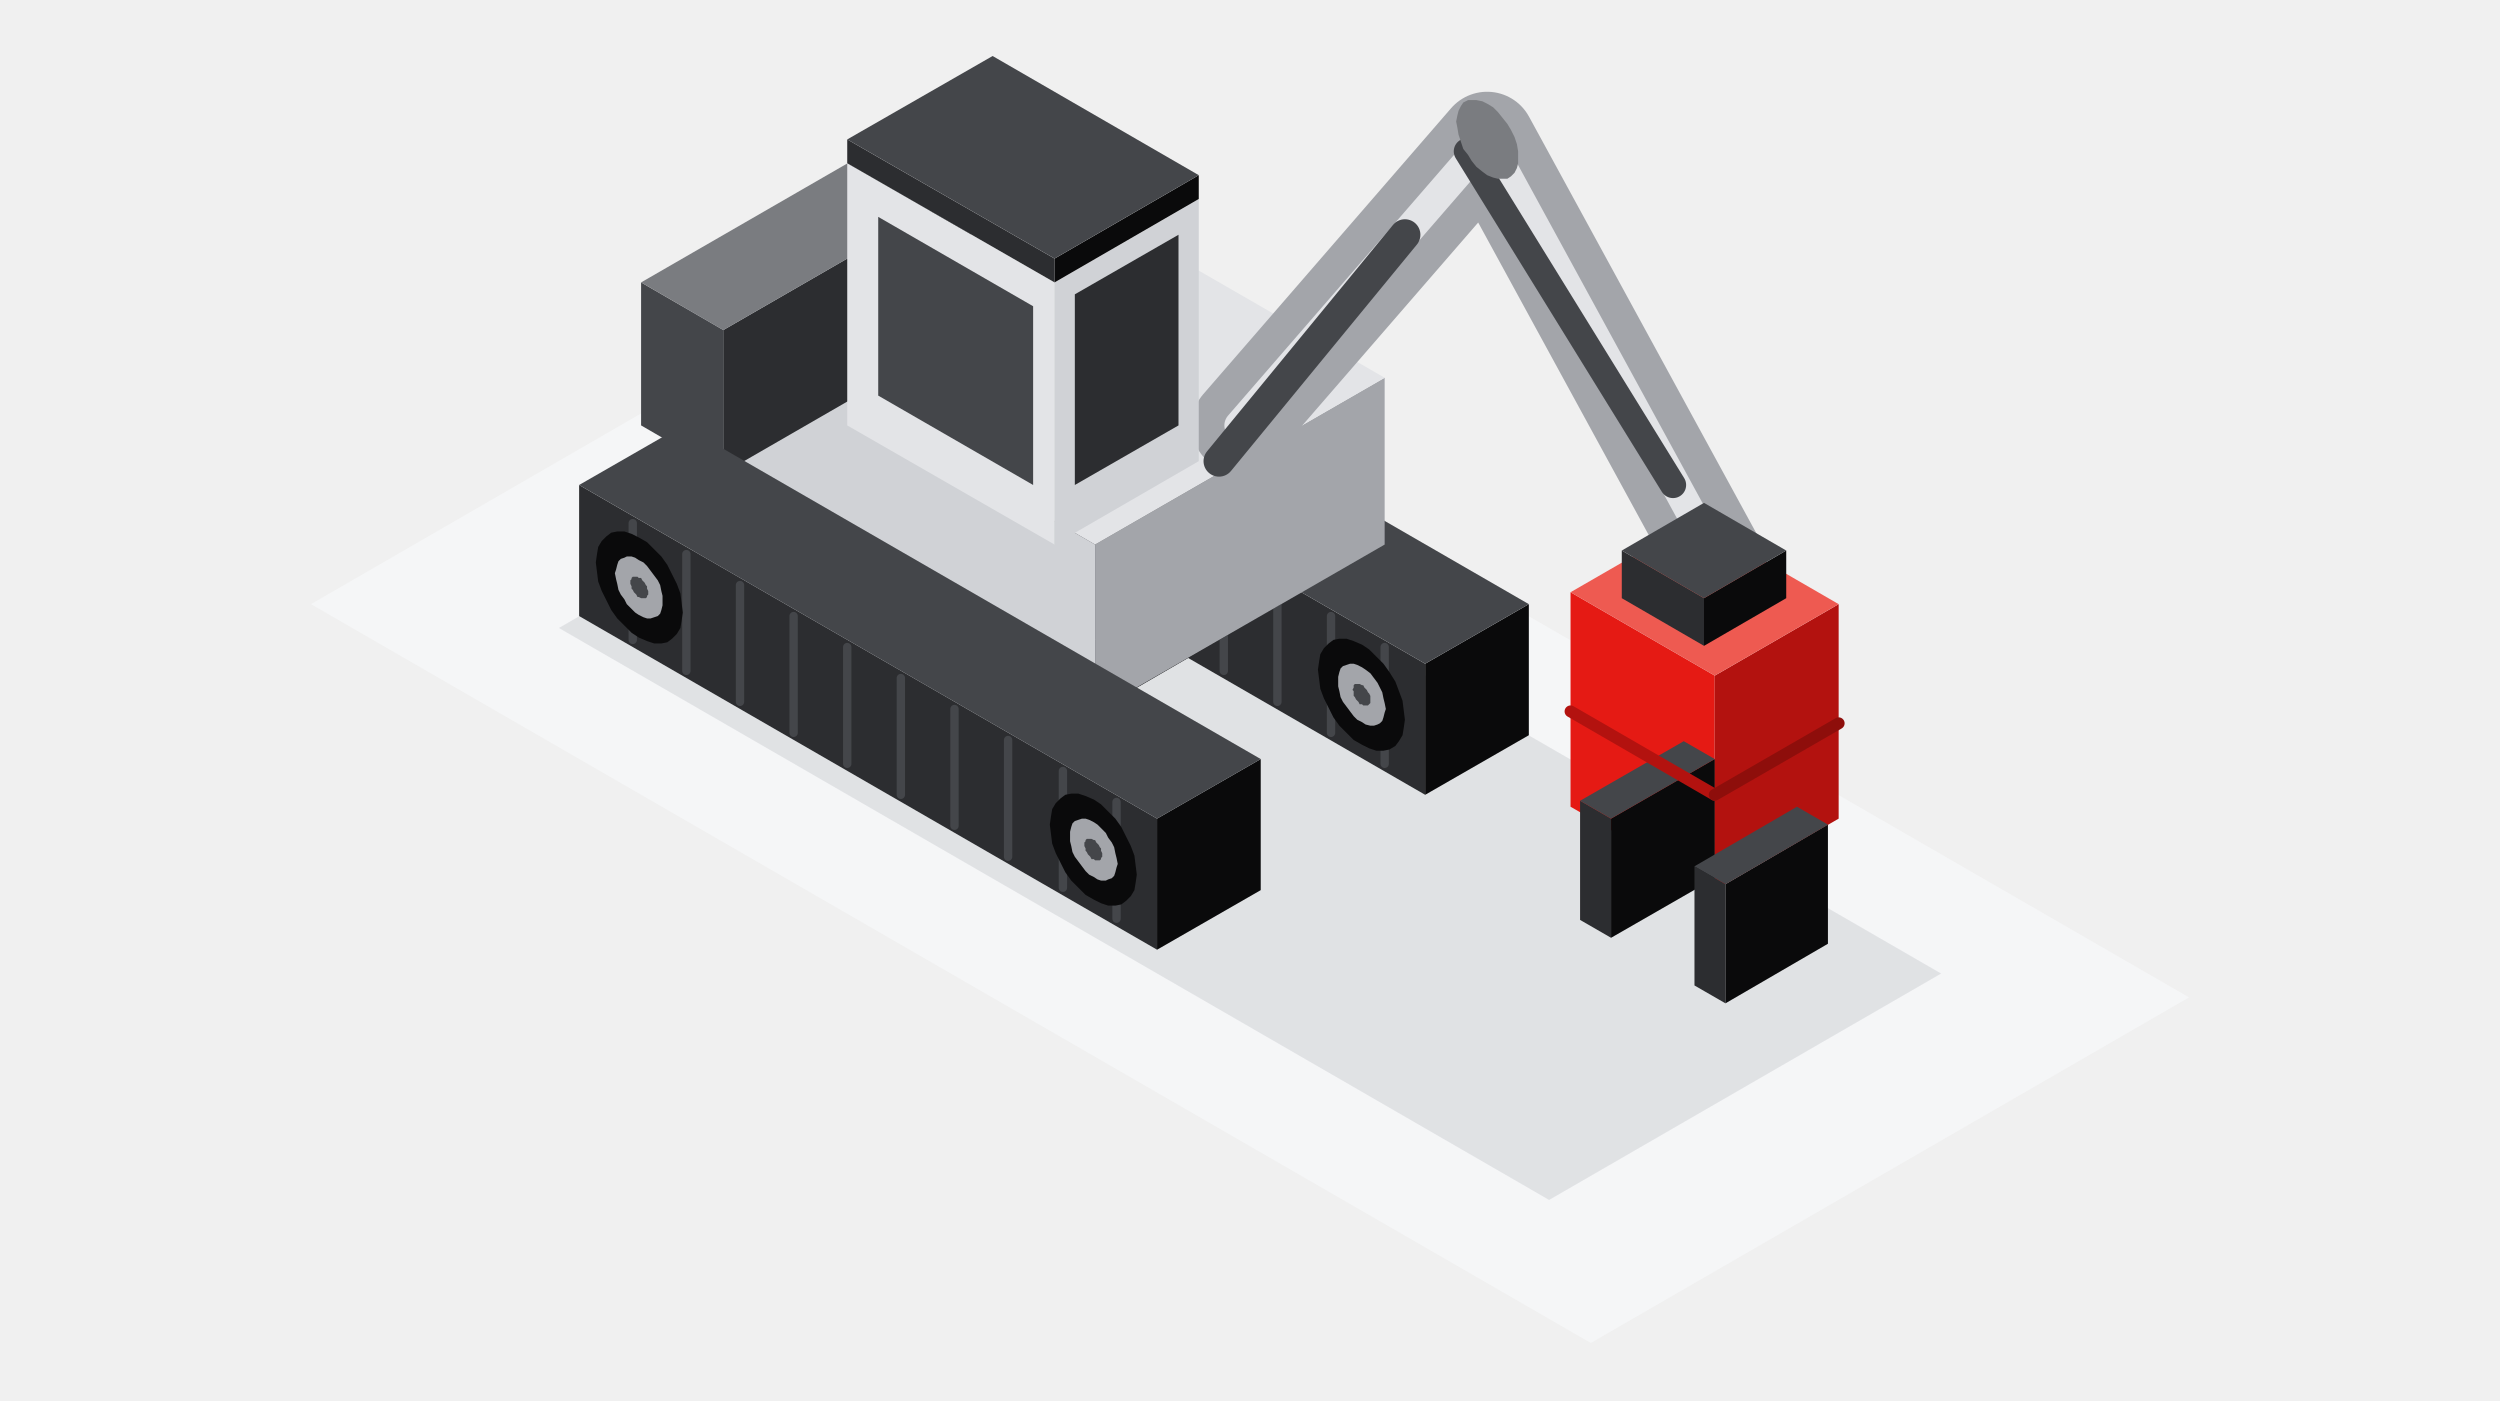
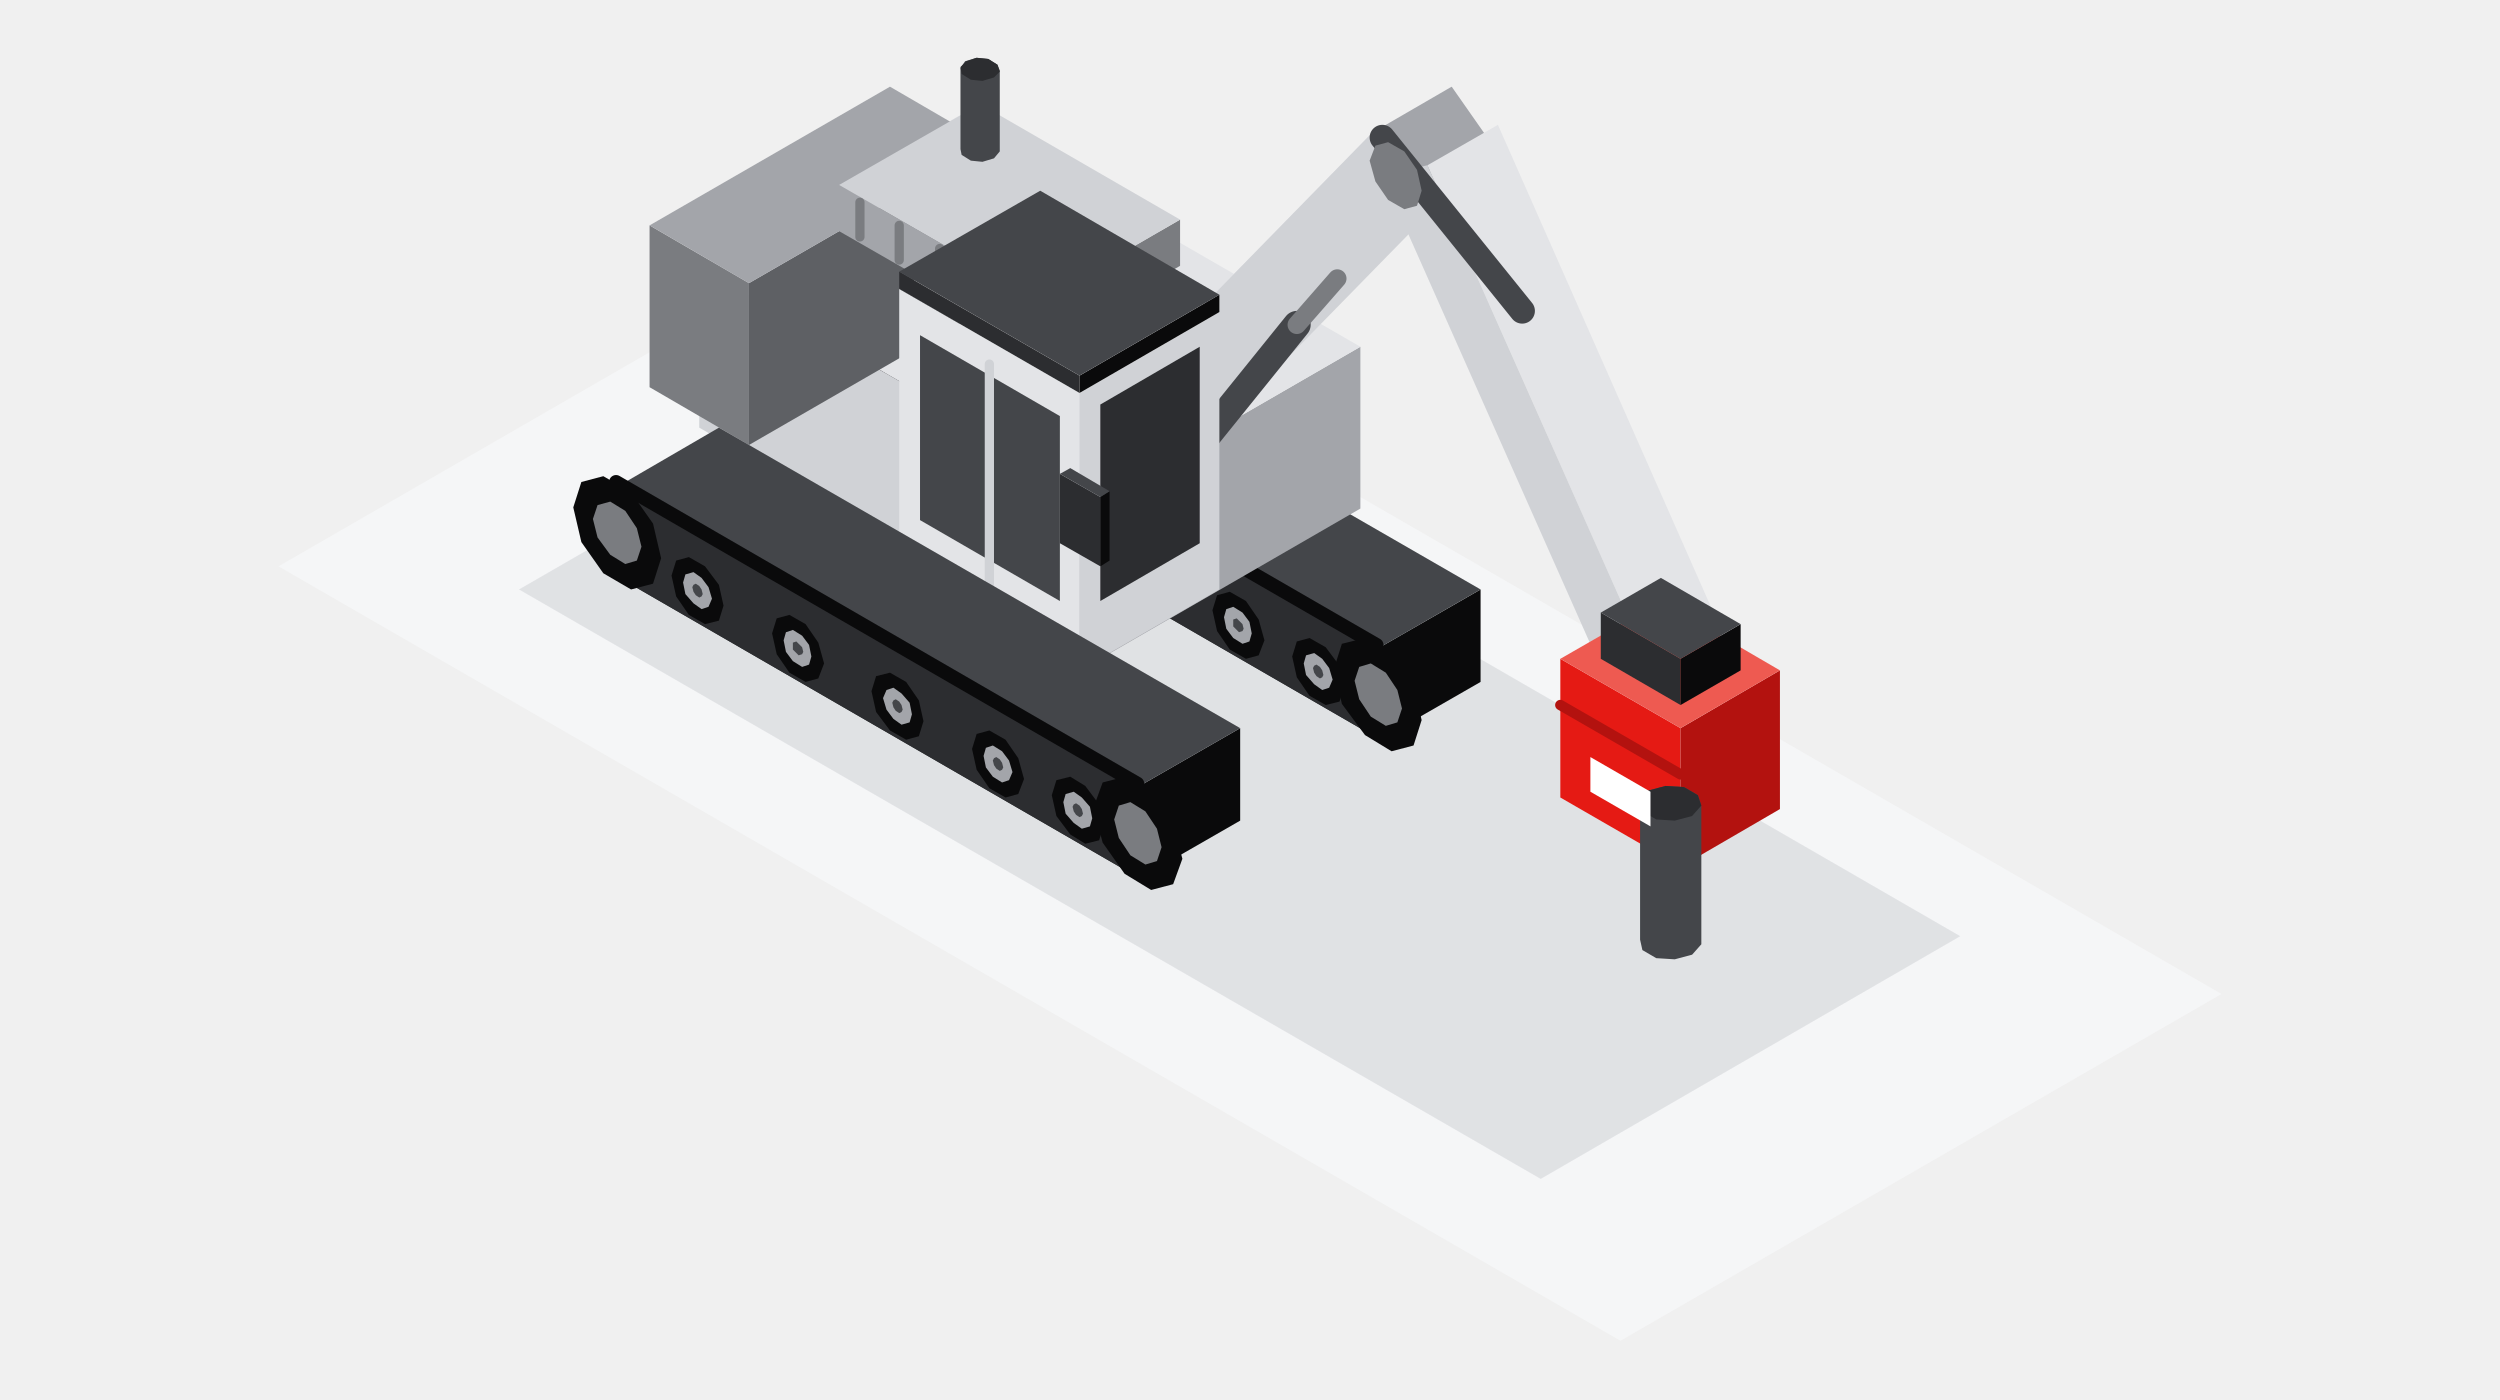
- <svg xmlns="http://www.w3.org/2000/svg" viewBox="-79.8 -33.7 209.8 117.5">
-   <polygon points="-3.5,-12.0 103.9,50.0 53.7,79.0 -53.7,17.0" fill="#F5F6F7" />
-   <polygon points="0.0,0.0 83.1,48.0 50.2,67.0 -32.9,19.0" fill="#D0D2D6" opacity=".55" />
-   <polygon points="-8.7,5.0 39.8,33.0 39.8,22.0 -8.7,-6.0" fill="#2C2D30" />
-   <polygon points="48.5,28.0 39.8,33.0 39.8,22.0 48.5,17.0" fill="#0A0A0B" />
-   <polygon points="0.0,-11.0 48.5,17.0 39.8,22.0 -8.7,-6.0" fill="#44464A" />
-   <line x1="-4.2" y1="7.0" x2="-4.2" y2="-2.8" stroke="#44464A" stroke-width="0.7" stroke-linecap="round" />
-   <line x1="0.3" y1="9.6" x2="0.3" y2="-0.2" stroke="#44464A" stroke-width="0.7" stroke-linecap="round" />
-   <line x1="4.8" y1="12.2" x2="4.8" y2="2.4" stroke="#44464A" stroke-width="0.7" stroke-linecap="round" />
-   <line x1="9.4" y1="14.8" x2="9.4" y2="5.0" stroke="#44464A" stroke-width="0.7" stroke-linecap="round" />
-   <line x1="13.9" y1="17.4" x2="13.9" y2="7.6" stroke="#44464A" stroke-width="0.7" stroke-linecap="round" />
-   <line x1="18.4" y1="20.0" x2="18.4" y2="10.2" stroke="#44464A" stroke-width="0.7" stroke-linecap="round" />
-   <line x1="22.9" y1="22.6" x2="22.9" y2="12.8" stroke="#44464A" stroke-width="0.7" stroke-linecap="round" />
-   <line x1="27.4" y1="25.2" x2="27.4" y2="15.4" stroke="#44464A" stroke-width="0.7" stroke-linecap="round" />
-   <line x1="31.9" y1="27.8" x2="31.9" y2="18.0" stroke="#44464A" stroke-width="0.7" stroke-linecap="round" />
-   <line x1="36.4" y1="30.4" x2="36.4" y2="20.6" stroke="#44464A" stroke-width="0.7" stroke-linecap="round" />
-   <polygon points="0.0,4.7 -0.1,3.9 -0.2,3.1 -0.5,2.3 -0.9,1.5 -1.3,0.7 -1.8,0.0 -2.4,-0.6 -3.0,-1.2 -3.6,-1.6 -4.3,-1.9 -4.9,-2.1 -5.5,-2.1 -6.0,-2.0 -6.4,-1.7 -6.8,-1.3 -7.1,-0.8 -7.2,-0.2 -7.3,0.5 -7.2,1.3 -7.1,2.1 -6.8,2.9 -6.4,3.7 -6.0,4.5 -5.5,5.2 -4.9,5.8 -4.3,6.4 -3.6,6.8 -3.0,7.1 -2.4,7.3 -1.8,7.3 -1.3,7.2 -0.9,6.9 -0.5,6.5 -0.2,6.0 -0.1,5.4" fill="#0A0A0B" />
-   <polygon points="-1.6,3.8 -1.7,3.3 -1.8,2.9 -1.9,2.4 -2.1,2.0 -2.4,1.6 -2.6,1.2 -3.0,0.8 -3.3,0.5 -3.6,0.3 -4.0,0.1 -4.3,0.0 -4.6,0.0 -4.9,0.1 -5.2,0.2 -5.4,0.4 -5.5,0.7 -5.6,1.1 -5.6,1.4 -5.6,1.9 -5.5,2.3 -5.4,2.8 -5.2,3.2 -4.9,3.6 -4.6,4.0 -4.3,4.4 -4.0,4.7 -3.6,4.9 -3.3,5.1 -3.0,5.2 -2.6,5.2 -2.4,5.1 -2.1,5.0 -1.9,4.8 -1.8,4.5 -1.7,4.1" fill="#A3A5AA" />
-   <polygon points="-2.9,3.0 -2.9,2.9 -3.0,2.7 -3.0,2.5 -3.1,2.4 -3.2,2.2 -3.3,2.1 -3.4,2.0 -3.5,1.8 -3.6,1.8 -3.8,1.7 -3.9,1.7 -4.0,1.7 -4.1,1.7 -4.2,1.7 -4.3,1.8 -4.3,1.9 -4.4,2.0 -4.4,2.2 -4.4,2.3 -4.3,2.5 -4.3,2.7 -4.2,2.8 -4.1,3.0 -4.0,3.1 -3.9,3.2 -3.8,3.4 -3.6,3.4 -3.5,3.5 -3.4,3.5 -3.3,3.5 -3.2,3.5 -3.1,3.5 -3.0,3.4 -3.0,3.3 -2.9,3.2" fill="#44464A" />
-   <polygon points="38.1,26.7 38.0,25.9 37.9,25.1 37.6,24.3 37.3,23.5 36.8,22.7 36.3,22.0 35.7,21.4 35.1,20.8 34.5,20.4 33.8,20.1 33.2,19.9 32.6,19.9 32.1,20.0 31.7,20.3 31.3,20.7 31.0,21.2 30.9,21.8 30.8,22.5 30.9,23.3 31.0,24.1 31.3,24.9 31.7,25.7 32.1,26.5 32.6,27.2 33.2,27.8 33.8,28.4 34.5,28.8 35.1,29.1 35.7,29.3 36.3,29.3 36.8,29.2 37.3,28.9 37.6,28.5 37.9,28.0 38.0,27.4" fill="#0A0A0B" />
-   <polygon points="36.5,25.8 36.4,25.3 36.3,24.9 36.2,24.4 36.0,24.0 35.8,23.6 35.5,23.2 35.2,22.8 34.8,22.5 34.5,22.3 34.1,22.1 33.8,22.0 33.5,22.0 33.2,22.1 32.9,22.2 32.7,22.4 32.6,22.7 32.5,23.1 32.5,23.4 32.5,23.9 32.6,24.3 32.7,24.8 32.9,25.2 33.2,25.6 33.5,26.0 33.8,26.4 34.1,26.7 34.5,26.9 34.8,27.1 35.2,27.2 35.5,27.2 35.8,27.1 36.0,27.0 36.2,26.8 36.3,26.5 36.4,26.1" fill="#A3A5AA" />
-   <polygon points="35.2,25.0 35.2,24.9 35.2,24.7 35.1,24.5 35.0,24.4 34.9,24.2 34.8,24.1 34.7,24.0 34.6,23.8 34.5,23.8 34.3,23.7 34.2,23.7 34.1,23.7 34.0,23.7 33.9,23.7 33.8,23.8 33.8,23.9 33.8,24.0 33.7,24.2 33.8,24.3 33.8,24.5 33.8,24.7 33.9,24.8 34.0,25.0 34.1,25.1 34.2,25.2 34.3,25.4 34.5,25.4 34.6,25.5 34.7,25.5 34.8,25.5 34.9,25.5 35.0,25.5 35.1,25.4 35.2,25.3 35.2,25.2" fill="#44464A" />
-   <polygon points="-10.4,11.0 13.9,25.0 13.9,21.0 -10.4,7.0" fill="#2C2D30" />
-   <polygon points="27.7,17.0 13.9,25.0 13.9,21.0 27.7,13.0" fill="#0A0A0B" />
-   <polygon points="3.5,-1.0 27.7,13.0 13.9,21.0 -10.4,7.0" fill="#44464A" />
-   <polygon points="-22.5,6.0 12.1,26.0 12.1,12.0 -22.5,-8.0" fill="#D0D2D6" />
-   <polygon points="36.4,12.0 12.1,26.0 12.1,12.0 36.4,-2.0" fill="#A3A5AA" />
-   <polygon points="1.7,-22.0 36.4,-2.0 12.1,12.0 -22.5,-8.0" fill="#E3E4E7" />
-   <polygon points="-26.0,2.0 -19.1,6.0 -19.1,-6.0 -26.0,-10.0" fill="#44464A" />
-   <polygon points="1.7,-6.0 -19.1,6.0 -19.1,-6.0 1.7,-18.0" fill="#2C2D30" />
-   <polygon points="-5.2,-22.0 1.7,-18.0 -19.1,-6.0 -26.0,-10.0" fill="#7A7C80" />
-   <path d="M24.2,2.0 L45.0,-22.0 L64.1,13.0" stroke="#A3A5AA" stroke-width="8" fill="none" stroke-linecap="round" stroke-linejoin="round" />
-   <path d="M24.2,2.0 L45.0,-22.0 L64.1,13.0" stroke="#E3E4E7" stroke-width="2.5" fill="none" stroke-linecap="round" stroke-linejoin="round" />
-   <line x1="22.5" y1="5.0" x2="38.1" y2="-14.0" stroke="#44464A" stroke-width="2.6" stroke-linecap="round" />
-   <line x1="43.3" y1="-21.0" x2="60.6" y2="7.0" stroke="#44464A" stroke-width="2.2" stroke-linecap="round" />
-   <polygon points="47.6,-20.5 47.6,-21.0 47.5,-21.6 47.3,-22.2 47.0,-22.8 46.7,-23.3 46.3,-23.8 45.9,-24.3 45.5,-24.7 45.0,-25.0 44.6,-25.2 44.1,-25.3 43.7,-25.3 43.4,-25.3 43.0,-25.1 42.8,-24.8 42.6,-24.4 42.5,-24.0 42.4,-23.5 42.5,-23.0 42.6,-22.4 42.8,-21.8 43.0,-21.2 43.4,-20.7 43.7,-20.2 44.1,-19.7 44.6,-19.3 45.0,-19.0 45.5,-18.8 45.9,-18.7 46.3,-18.7 46.7,-18.7 47.0,-18.9 47.3,-19.2 47.5,-19.6 47.6,-20.0" fill="#7A7C80" />
-   <polygon points="52.0,34.0 64.1,41.0 64.1,23.0 52.0,16.0" fill="#E51A14" />
-   <polygon points="74.5,35.0 64.1,41.0 64.1,23.0 74.5,17.0" fill="#B3120F" />
-   <polygon points="62.4,10.0 74.5,17.0 64.1,23.0 52.0,16.0" fill="#EE5A51" />
-   <polygon points="56.3,16.5 63.2,20.5 63.2,16.5 56.3,12.5" fill="#2C2D30" />
-   <polygon points="70.1,16.5 63.2,20.5 63.2,16.5 70.1,12.5" fill="#0A0A0B" />
-   <polygon points="63.2,8.5 70.1,12.5 63.2,16.5 56.3,12.5" fill="#44464A" />
-   <polygon points="52.8,43.5 55.4,45.0 55.4,35.0 52.8,33.5" fill="#2C2D30" />
-   <polygon points="64.1,40.0 55.4,45.0 55.4,35.0 64.1,30.0" fill="#0A0A0B" />
-   <polygon points="61.5,28.5 64.1,30.0 55.4,35.0 52.8,33.5" fill="#44464A" />
-   <polygon points="62.4,49.0 65.0,50.5 65.0,40.5 62.4,39.0" fill="#2C2D30" />
-   <polygon points="73.6,45.5 65.0,50.5 65.0,40.5 73.6,35.5" fill="#0A0A0B" />
-   <polygon points="71.0,34.0 73.6,35.5 65.0,40.5 62.4,39.0" fill="#44464A" />
-   <line x1="52.0" y1="26.0" x2="64.1" y2="33.0" stroke="#B3120F" stroke-width="1" stroke-linecap="round" />
-   <line x1="74.5" y1="27.0" x2="64.1" y2="33.0" stroke="#8E0E0B" stroke-width="1" stroke-linecap="round" />
-   <polygon points="-31.2,18.0 17.3,46.0 17.3,35.0 -31.2,7.0" fill="#2C2D30" />
-   <polygon points="26.0,41.0 17.3,46.0 17.3,35.0 26.0,30.0" fill="#0A0A0B" />
-   <polygon points="-22.5,2.0 26.0,30.0 17.3,35.0 -31.2,7.0" fill="#44464A" />
-   <line x1="-26.7" y1="20.0" x2="-26.7" y2="10.2" stroke="#44464A" stroke-width="0.7" stroke-linecap="round" />
-   <line x1="-22.2" y1="22.6" x2="-22.2" y2="12.8" stroke="#44464A" stroke-width="0.7" stroke-linecap="round" />
-   <line x1="-17.7" y1="25.2" x2="-17.7" y2="15.4" stroke="#44464A" stroke-width="0.7" stroke-linecap="round" />
-   <line x1="-13.2" y1="27.8" x2="-13.2" y2="18.0" stroke="#44464A" stroke-width="0.7" stroke-linecap="round" />
-   <line x1="-8.7" y1="30.4" x2="-8.7" y2="20.6" stroke="#44464A" stroke-width="0.7" stroke-linecap="round" />
-   <line x1="-4.2" y1="33.0" x2="-4.2" y2="23.2" stroke="#44464A" stroke-width="0.7" stroke-linecap="round" />
-   <line x1="0.3" y1="35.6" x2="0.3" y2="25.8" stroke="#44464A" stroke-width="0.7" stroke-linecap="round" />
-   <line x1="4.8" y1="38.2" x2="4.8" y2="28.4" stroke="#44464A" stroke-width="0.7" stroke-linecap="round" />
-   <line x1="9.4" y1="40.8" x2="9.4" y2="31.0" stroke="#44464A" stroke-width="0.7" stroke-linecap="round" />
-   <line x1="13.9" y1="43.4" x2="13.9" y2="33.6" stroke="#44464A" stroke-width="0.7" stroke-linecap="round" />
-   <polygon points="-22.5,17.7 -22.6,16.9 -22.7,16.1 -23.0,15.3 -23.4,14.5 -23.8,13.7 -24.3,13.0 -24.9,12.4 -25.5,11.8 -26.2,11.4 -26.8,11.1 -27.4,10.9 -28.0,10.9 -28.5,11.0 -28.9,11.3 -29.3,11.7 -29.6,12.2 -29.7,12.8 -29.8,13.5 -29.7,14.3 -29.6,15.1 -29.3,15.9 -28.9,16.7 -28.5,17.5 -28.0,18.2 -27.4,18.8 -26.8,19.4 -26.2,19.8 -25.5,20.1 -24.9,20.3 -24.3,20.3 -23.8,20.2 -23.4,19.9 -23.0,19.5 -22.7,19.0 -22.6,18.4" fill="#0A0A0B" />
-   <polygon points="-24.2,16.8 -24.2,16.3 -24.3,15.9 -24.4,15.4 -24.6,15.0 -24.9,14.6 -25.2,14.2 -25.5,13.8 -25.8,13.5 -26.2,13.3 -26.5,13.1 -26.8,13.0 -27.2,13.0 -27.4,13.1 -27.7,13.2 -27.9,13.4 -28.0,13.7 -28.1,14.1 -28.2,14.4 -28.1,14.9 -28.0,15.3 -27.9,15.8 -27.7,16.2 -27.4,16.6 -27.2,17.0 -26.8,17.4 -26.5,17.7 -26.2,17.9 -25.8,18.1 -25.5,18.2 -25.2,18.2 -24.9,18.1 -24.6,18.0 -24.4,17.8 -24.3,17.5 -24.2,17.1" fill="#A3A5AA" />
-   <polygon points="-25.4,16.0 -25.4,15.9 -25.5,15.7 -25.5,15.5 -25.6,15.4 -25.7,15.2 -25.8,15.1 -25.9,15.0 -26.0,14.8 -26.2,14.8 -26.3,14.7 -26.4,14.7 -26.5,14.7 -26.6,14.7 -26.7,14.7 -26.8,14.8 -26.8,14.9 -26.9,15.0 -26.9,15.2 -26.9,15.3 -26.8,15.5 -26.8,15.7 -26.7,15.8 -26.6,16.0 -26.5,16.1 -26.4,16.2 -26.3,16.4 -26.2,16.4 -26.0,16.5 -25.9,16.5 -25.8,16.5 -25.7,16.5 -25.6,16.5 -25.5,16.4 -25.5,16.3 -25.4,16.2" fill="#44464A" />
-   <polygon points="15.6,39.7 15.5,38.9 15.4,38.1 15.1,37.3 14.7,36.5 14.3,35.7 13.8,35.0 13.2,34.4 12.6,33.8 12.0,33.4 11.3,33.1 10.7,32.9 10.1,32.9 9.6,33.0 9.2,33.3 8.8,33.7 8.5,34.2 8.4,34.8 8.3,35.5 8.4,36.3 8.5,37.1 8.8,37.9 9.2,38.7 9.6,39.5 10.1,40.2 10.7,40.8 11.3,41.4 12.0,41.8 12.6,42.1 13.2,42.3 13.8,42.3 14.3,42.2 14.7,41.9 15.1,41.5 15.4,41.0 15.5,40.4" fill="#0A0A0B" />
-   <polygon points="14.0,38.8 13.9,38.3 13.8,37.9 13.7,37.4 13.5,37.0 13.2,36.6 13.0,36.2 12.6,35.8 12.3,35.5 12.0,35.3 11.6,35.1 11.3,35.0 11.0,35.0 10.7,35.1 10.4,35.2 10.2,35.4 10.1,35.7 10.0,36.1 10.0,36.4 10.0,36.9 10.1,37.3 10.2,37.8 10.4,38.2 10.7,38.6 11.0,39.0 11.3,39.4 11.6,39.7 12.0,39.9 12.3,40.1 12.6,40.2 13.0,40.2 13.2,40.1 13.5,40.0 13.7,39.8 13.8,39.5 13.9,39.1" fill="#A3A5AA" />
-   <polygon points="12.7,38.0 12.7,37.9 12.6,37.7 12.6,37.5 12.5,37.4 12.4,37.2 12.3,37.1 12.2,37.0 12.1,36.8 12.0,36.8 11.8,36.7 11.7,36.7 11.6,36.7 11.5,36.7 11.4,36.7 11.3,36.8 11.3,36.9 11.2,37.0 11.2,37.2 11.2,37.3 11.3,37.5 11.3,37.7 11.4,37.8 11.5,38.0 11.6,38.1 11.7,38.2 11.8,38.4 12.0,38.4 12.1,38.5 12.2,38.5 12.3,38.5 12.4,38.5 12.5,38.5 12.6,38.4 12.6,38.3 12.7,38.2" fill="#44464A" />
-   <polygon points="-8.7,2.0 8.7,12.0 8.7,-10.0 -8.7,-20.0" fill="#E3E4E7" />
-   <polygon points="20.8,5.0 8.7,12.0 8.7,-10.0 20.8,-17.0" fill="#D0D2D6" />
-   <polygon points="3.5,-27.0 20.8,-17.0 8.7,-10.0 -8.7,-20.0" fill="#FFFFFF" />
-   <polygon points="19.1,2.0 10.4,7.0 10.4,-9.0 19.1,-14.0" fill="#2C2D30" />
-   <polygon points="-6.1,-0.5 6.9,7.0 6.9,-8.0 -6.1,-15.5" fill="#44464A" />
-   <polygon points="-8.7,-20.0 8.7,-10.0 8.7,-12.0 -8.7,-22.0" fill="#2C2D30" />
-   <polygon points="20.8,-17.0 8.7,-10.0 8.7,-12.0 20.8,-19.0" fill="#0A0A0B" />
-   <polygon points="3.5,-29.0 20.8,-19.0 8.7,-12.0 -8.7,-22.0" fill="#44464A" />
+ <svg xmlns="http://www.w3.org/2000/svg" viewBox="-81.3 -32.0 216.3 121.1">
+   <polygon points="-5.2,-13 110.9,54 58.9,84 -57.2,17" fill="#F5F6F7" />
+   <polygon points="0,-2 88.3,49 52,70 -36.4,19" fill="#D0D2D6" opacity=".55" />
+   <polygon points="-6.9,6 38.1,32 38.1,24 -6.9,-2" fill="#2C2D30" />
+   <polygon points="46.8,27 38.1,32 38.1,24 46.8,19" fill="#0A0A0B" />
+   <polygon points="1.7,-7 46.8,19 38.1,24 -6.9,-2" fill="#44464A" />
+   <polygon points="-3.5,4 -4.1,1.3 -5.9,-1.2 -8,-2.4 -9.7,-2 -10.4,0 -9.7,2.7 -8,5.2 -5.9,6.4 -4.1,6" fill="#0A0A0B" />
+   <polygon points="41.6,30 40.9,27.3 39.2,24.8 37,23.6 35.3,24 34.6,26 35.3,28.7 37,31.2 39.2,32.4 40.9,32" fill="#0A0A0B" />
+   <polygon points="-6.9,6 38.1,32 38.1,24 -6.9,-2" fill="#2C2D30" />
+   <polygon points="2.1,8.4 1.6,6.6 0.5,5 -0.9,4.2 -2,4.5 -2.4,5.8 -2,7.6 -0.9,9.2 0.5,10 1.6,9.7" fill="#0A0A0B" />
+   <polygon points="1.1,7.8 0.8,6.8 0.2,6 -0.6,5.5 -1.2,5.7 -1.4,6.4 -1.2,7.4 -0.6,8.2 0.2,8.7 0.8,8.5" fill="#A3A5AA" />
+   <polygon points="0.3,7.4 0.2,7 0,6.7 -0.3,6.5 -0.5,6.6 -0.6,6.8 -0.5,7.2 -0.3,7.5 0,7.7 0.2,7.6" fill="#44464A" />
+   <polygon points="10.7,13.4 10.3,11.6 9.2,10 7.8,9.2 6.7,9.5 6.2,10.8 6.7,12.6 7.8,14.2 9.2,15 10.3,14.7" fill="#0A0A0B" />
+   <polygon points="9.7,12.8 9.5,11.8 8.9,11 8.1,10.5 7.5,10.7 7.2,11.4 7.5,12.4 8.1,13.2 8.9,13.7 9.5,13.5" fill="#A3A5AA" />
+   <polygon points="8.9,12.4 8.9,12 8.6,11.7 8.3,11.5 8.1,11.6 8,11.8 8.1,12.2 8.3,12.5 8.6,12.7 8.9,12.6" fill="#44464A" />
+   <polygon points="19.4,18.4 19,16.6 17.8,15 16.5,14.2 15.3,14.5 14.9,15.8 15.3,17.6 16.5,19.2 17.8,20 19,19.7" fill="#0A0A0B" />
+   <polygon points="18.4,17.8 18.1,16.8 17.5,16 16.8,15.5 16.1,15.7 15.9,16.4 16.1,17.4 16.8,18.2 17.5,18.7 18.1,18.5" fill="#A3A5AA" />
+   <polygon points="17.6,17.4 17.5,17 17.3,16.7 17,16.5 16.8,16.6 16.7,16.8 16.8,17.2 17,17.5 17.3,17.7 17.5,17.6" fill="#44464A" />
+   <polygon points="28.1,23.4 27.6,21.6 26.5,20 25.1,19.2 24,19.5 23.6,20.8 24,22.6 25.1,24.2 26.5,25 27.6,24.7" fill="#0A0A0B" />
+   <polygon points="27,22.8 26.8,21.8 26.2,21 25.4,20.5 24.8,20.7 24.6,21.4 24.8,22.4 25.4,23.2 26.2,23.7 26.8,23.5" fill="#A3A5AA" />
+   <polygon points="26.3,22.4 26.2,22 25.9,21.7 25.7,21.5 25.4,21.6 25.4,21.8 25.4,22.2 25.7,22.5 25.9,22.7 26.2,22.6" fill="#44464A" />
+   <polygon points="35,27.4 34.6,25.6 33.4,24 32,23.2 30.9,23.5 30.5,24.8 30.9,26.6 32,28.2 33.4,29 34.6,28.7" fill="#0A0A0B" />
+   <polygon points="34,26.8 33.7,25.8 33.1,25 32.4,24.5 31.7,24.7 31.5,25.4 31.7,26.4 32.4,27.2 33.1,27.7 33.7,27.5" fill="#A3A5AA" />
+   <polygon points="33.2,26.4 33.1,26 32.9,25.7 32.6,25.5 32.4,25.6 32.3,25.8 32.4,26.2 32.6,26.5 32.9,26.7 33.1,26.6" fill="#44464A" />
+   <line x1="-7.2" y1="-2.2" x2="37.8" y2="23.8" stroke="#0A0A0B" stroke-width="1.2" stroke-linecap="round" />
+   <polygon points="-3.3,4.3 -4,1.3 -5.9,-1.4 -8.3,-2.8 -10.2,-2.3 -10.9,-0.1 -10.2,2.9 -8.3,5.6 -5.9,7 -4,6.5" fill="#0A0A0B" />
+   <polygon points="-5,3.3 -5.4,1.7 -6.5,0.2 -7.7,-0.6 -8.8,-0.3 -9.2,0.9 -8.8,2.5 -7.7,4 -6.5,4.8 -5.4,4.5" fill="#7A7C80" />
+   <polygon points="41.7,30.3 41,27.3 39.1,24.6 36.8,23.2 34.8,23.7 34.1,25.9 34.8,28.9 36.8,31.6 39.1,33 41,32.5" fill="#0A0A0B" />
+   <polygon points="40,29.3 39.6,27.7 38.6,26.2 37.3,25.4 36.3,25.7 35.9,26.9 36.3,28.5 37.3,30 38.6,30.8 39.6,30.5" fill="#7A7C80" />
+   <polygon points="-6.9,12 13.9,24 13.9,19 -6.9,7" fill="#2C2D30" />
+   <polygon points="27.7,16 13.9,24 13.9,19 27.7,11" fill="#0A0A0B" />
+   <polygon points="6.9,-1 27.7,11 13.9,19 -6.9,7" fill="#44464A" />
+   <polygon points="-20.8,5 13.9,25 13.9,11 -20.8,-9" fill="#D0D2D6" />
+   <polygon points="36.4,12 13.9,25 13.9,11 36.4,-2" fill="#A3A5AA" />
+   <polygon points="1.7,-22 36.4,-2 13.9,11 -20.8,-9" fill="#E3E4E7" />
+   <polygon points="-25.1,1.5 -16.5,6.5 -16.5,-7.5 -25.1,-12.5" fill="#7A7C80" />
+   <polygon points="4.3,-5.5 -16.5,6.5 -16.5,-7.5 4.3,-19.5" fill="#5E6064" />
+   <polygon points="-4.3,-24.5 4.3,-19.5 -16.5,-7.5 -25.1,-12.5" fill="#A3A5AA" />
+   <polygon points="-8.7,-12 8.7,-2 8.7,-6 -8.7,-16" fill="#A3A5AA" />
+   <polygon points="20.8,-9 8.7,-2 8.7,-6 20.8,-13" fill="#7A7C80" />
+   <polygon points="3.5,-23 20.8,-13 8.7,-6 -8.7,-16" fill="#D0D2D6" />
+   <line x1="-6.9" y1="-11.5" x2="-6.9" y2="-14.5" stroke="#7A7C80" stroke-width="0.8" stroke-linecap="round" />
+   <line x1="-3.5" y1="-9.5" x2="-3.5" y2="-12.5" stroke="#7A7C80" stroke-width="0.8" stroke-linecap="round" />
+   <line x1="0" y1="-7.5" x2="0" y2="-10.5" stroke="#7A7C80" stroke-width="0.8" stroke-linecap="round" />
+   <line x1="3.5" y1="-5.5" x2="3.5" y2="-8.5" stroke="#7A7C80" stroke-width="0.8" stroke-linecap="round" />
+   <polygon points="1.8,-26.1 2.2,-26.7 3.2,-27 4.2,-26.9 5,-26.4 5.2,-25.9 5.2,-18.9 4.7,-18.3 3.7,-18 2.7,-18.1 1.9,-18.6 1.8,-19.1" fill="#44464A" />
+   <polygon points="4.7,-25.3 3.7,-25 2.7,-25.1 1.9,-25.6 1.8,-26.2 2.3,-26.7 3.2,-27 4.2,-26.9 5,-26.4 5.2,-25.8" fill="#2C2D30" />
+   <polygon points="21.8,-1.5 44.3,-24.5 37.4,-20.5 14.9,2.5" fill="#E3E4E7" />
+   <polygon points="44.3,-24.5 49.2,-17.5 42.3,-13.5 37.4,-20.5" fill="#A3A5AA" />
+   <polygon points="14.9,2.5 37.4,-20.5 42.3,-13.5 19.8,9.5" fill="#D0D2D6" />
+   <polygon points="48.3,-21.2 67.3,21.8 61.3,25.3 42.2,-17.7" fill="#E3E4E7" />
+   <polygon points="67.3,21.8 63.4,22.7 57.4,26.2 61.3,25.3" fill="#A3A5AA" />
+   <polygon points="42.2,-17.7 61.3,25.3 57.4,26.2 38.3,-16.8" fill="#D0D2D6" />
+   <line x1="18.8" y1="11.1" x2="30.9" y2="-3.9" stroke="#44464A" stroke-width="2.4" stroke-linecap="round" />
+   <line x1="30.9" y1="-3.9" x2="34.4" y2="-7.9" stroke="#7A7C80" stroke-width="1.6" stroke-linecap="round" />
+   <line x1="38.3" y1="-20.1" x2="50.4" y2="-5.1" stroke="#44464A" stroke-width="2.2" stroke-linecap="round" />
+   <polygon points="41.7,-15.5 41.3,-17.3 40.2,-18.9 38.8,-19.7 37.7,-19.4 37.2,-18.1 37.7,-16.3 38.8,-14.7 40.2,-13.9 41.3,-14.2" fill="#7A7C80" />
+   <polygon points="19.2,7.5 18.8,5.7 17.7,4.1 16.3,3.3 15.2,3.6 14.7,4.9 15.2,6.7 16.3,8.3 17.7,9.1 18.8,8.8" fill="#7A7C80" />
+   <polygon points="53.7,37 64.1,43 64.1,31 53.7,25" fill="#E51A14" />
+   <polygon points="72.7,38 64.1,43 64.1,31 72.7,26" fill="#B3120F" />
+   <polygon points="62.4,20 72.7,26 64.1,31 53.7,25" fill="#EE5A51" />
+   <polygon points="57.2,25 64.1,29 64.1,25 57.2,21" fill="#2C2D30" />
+   <polygon points="69.3,26 64.1,29 64.1,25 69.3,22" fill="#0A0A0B" />
+   <polygon points="62.4,18 69.3,22 64.1,25 57.2,21" fill="#44464A" />
+   <polygon points="60.6,37.3 61.3,36.4 62.8,36 64.4,36.1 65.6,36.8 65.9,37.7 65.9,49.7 65.1,50.6 63.6,51 62,50.9 60.8,50.2 60.6,49.3" fill="#44464A" />
+   <polygon points="65.1,38.6 63.6,39 62,38.9 60.8,38.2 60.6,37.3 61.3,36.4 62.8,36 64.4,36.1 65.6,36.8 65.9,37.7" fill="#2C2D30" />
+   <line x1="53.7" y1="29" x2="64.1" y2="35" stroke="#B3120F" stroke-width="0.9" stroke-linecap="round" />
+   <polygon points="56.3,36.5 61.5,39.5 61.5,36.5 56.3,33.5" fill="#FFFFFF" />
+   <polygon points="-3.5,17 12.1,26 12.1,2 -3.5,-7" fill="#E3E4E7" />
+   <polygon points="24.2,19 12.1,26 12.1,2 24.2,-5" fill="#D0D2D6" />
+   <polygon points="8.7,-14 24.2,-5 12.1,2 -3.5,-7" fill="#FFFFFF" />
+   <polygon points="22.5,15 13.9,20 13.9,3 22.5,-2" fill="#2C2D30" />
+   <polygon points="-1.7,13 10.4,20 10.4,4 -1.7,-3" fill="#44464A" />
+   <line x1="4.3" y1="19.5" x2="4.3" y2="-0.5" stroke="#D0D2D6" stroke-width="0.8" stroke-linecap="round" />
+   <polygon points="-3.5,-7 12.1,2 12.1,0.5 -3.5,-8.5" fill="#2C2D30" />
+   <polygon points="24.2,-5 12.1,2 12.1,0.5 24.2,-6.5" fill="#0A0A0B" />
+   <polygon points="8.7,-15.5 24.2,-6.5 12.1,0.5 -3.5,-8.5" fill="#44464A" />
+   <polygon points="10.4,15 13.9,17 13.9,11 10.4,9" fill="#2C2D30" />
+   <polygon points="14.7,16.5 13.9,17 13.9,11 14.7,10.5" fill="#0A0A0B" />
+   <polygon points="11.3,8.5 14.7,10.5 13.9,11 10.4,9" fill="#44464A" />
+   <polygon points="-27.7,18 17.3,44 17.3,36 -27.7,10" fill="#2C2D30" />
+   <polygon points="26,39 17.3,44 17.3,36 26,31" fill="#0A0A0B" />
+   <polygon points="-19.1,5 26,31 17.3,36 -27.7,10" fill="#44464A" />
+   <polygon points="-24.2,16 -24.9,13.3 -26.6,10.8 -28.8,9.6 -30.5,10 -31.2,12 -30.5,14.7 -28.8,17.2 -26.6,18.4 -24.9,18" fill="#0A0A0B" />
+   <polygon points="20.8,42 20.1,39.3 18.4,36.8 16.3,35.6 14.5,36 13.9,38 14.5,40.7 16.3,43.2 18.4,44.4 20.1,44" fill="#0A0A0B" />
+   <polygon points="-27.7,18 17.3,44 17.3,36 -27.7,10" fill="#2C2D30" />
+   <polygon points="-18.7,20.4 -19.1,18.6 -20.3,17 -21.7,16.2 -22.8,16.5 -23.2,17.8 -22.8,19.6 -21.7,21.2 -20.3,22 -19.1,21.7" fill="#0A0A0B" />
+   <polygon points="-19.7,19.8 -20,18.8 -20.6,18 -21.3,17.5 -22,17.7 -22.2,18.4 -22,19.4 -21.3,20.2 -20.6,20.7 -20,20.5" fill="#A3A5AA" />
+   <polygon points="-20.5,19.4 -20.6,19 -20.8,18.7 -21.1,18.5 -21.3,18.6 -21.4,18.8 -21.3,19.2 -21.1,19.5 -20.8,19.7 -20.6,19.6" fill="#44464A" />
+   <polygon points="-10,25.4 -10.5,23.6 -11.6,22 -13,21.2 -14.1,21.5 -14.5,22.8 -14.1,24.6 -13,26.2 -11.6,27 -10.5,26.7" fill="#0A0A0B" />
+   <polygon points="-11.1,24.8 -11.3,23.8 -11.9,23 -12.7,22.5 -13.3,22.7 -13.5,23.4 -13.3,24.4 -12.7,25.2 -11.9,25.7 -11.3,25.5" fill="#A3A5AA" />
+   <polygon points="-11.8,24.4 -11.9,24 -12.2,23.7 -12.4,23.5 -12.7,23.6 -12.7,23.8 -12.7,24.2 -12.4,24.5 -12.2,24.7 -11.9,24.6" fill="#44464A" />
+   <polygon points="-1.4,30.4 -1.8,28.6 -2.9,27 -4.3,26.2 -5.5,26.5 -5.9,27.8 -5.5,29.6 -4.3,31.2 -2.9,32 -1.8,31.7" fill="#0A0A0B" />
+   <polygon points="-2.4,29.8 -2.6,28.8 -3.3,28 -4,27.5 -4.6,27.7 -4.9,28.4 -4.6,29.4 -4,30.2 -3.3,30.7 -2.6,30.5" fill="#A3A5AA" />
+   <polygon points="-3.2,29.4 -3.3,29 -3.5,28.7 -3.8,28.5 -4,28.6 -4.1,28.8 -4,29.2 -3.8,29.5 -3.5,29.7 -3.3,29.6" fill="#44464A" />
+   <polygon points="7.3,35.4 6.8,33.6 5.7,32 4.3,31.2 3.2,31.5 2.8,32.8 3.2,34.6 4.3,36.2 5.7,37 6.8,36.7" fill="#0A0A0B" />
+   <polygon points="6.3,34.8 6,33.8 5.4,33 4.6,32.5 4,32.7 3.8,33.4 4,34.4 4.6,35.2 5.4,35.7 6,35.5" fill="#A3A5AA" />
+   <polygon points="5.5,34.4 5.4,34 5.2,33.7 4.9,33.5 4.7,33.6 4.6,33.8 4.7,34.2 4.9,34.5 5.2,34.7 5.4,34.6" fill="#44464A" />
+   <polygon points="14.2,39.4 13.8,37.6 12.6,36 11.3,35.2 10.1,35.5 9.7,36.8 10.1,38.6 11.3,40.2 12.6,41 13.8,40.7" fill="#0A0A0B" />
+   <polygon points="13.2,38.8 13,37.8 12.3,37 11.6,36.5 10.9,36.7 10.7,37.4 10.9,38.4 11.6,39.2 12.3,39.7 13,39.5" fill="#A3A5AA" />
+   <polygon points="12.4,38.4 12.3,38 12.1,37.7 11.8,37.5 11.6,37.6 11.5,37.8 11.6,38.2 11.8,38.5 12.1,38.7 12.3,38.6" fill="#44464A" />
+   <line x1="-28" y1="9.7" x2="17.1" y2="35.8" stroke="#0A0A0B" stroke-width="1.2" stroke-linecap="round" />
+   <polygon points="-24.1,16.3 -24.8,13.3 -26.7,10.6 -29.1,9.2 -31,9.7 -31.7,11.9 -31,14.9 -29.1,17.6 -26.7,19 -24.8,18.5" fill="#0A0A0B" />
+   <polygon points="-25.8,15.3 -26.2,13.7 -27.2,12.2 -28.5,11.4 -29.6,11.7 -30,12.9 -29.6,14.5 -28.5,16 -27.2,16.8 -26.2,16.5" fill="#7A7C80" />
+   <polygon points="21,42.3 20.2,39.3 18.3,36.6 16,35.2 14.1,35.7 13.3,37.9 14.1,40.9 16,43.6 18.3,45 20.2,44.5" fill="#0A0A0B" />
+   <polygon points="19.2,41.3 18.8,39.7 17.8,38.2 16.5,37.4 15.5,37.7 15.1,38.9 15.5,40.5 16.5,42 17.8,42.8 18.8,42.5" fill="#7A7C80" />
</svg>
